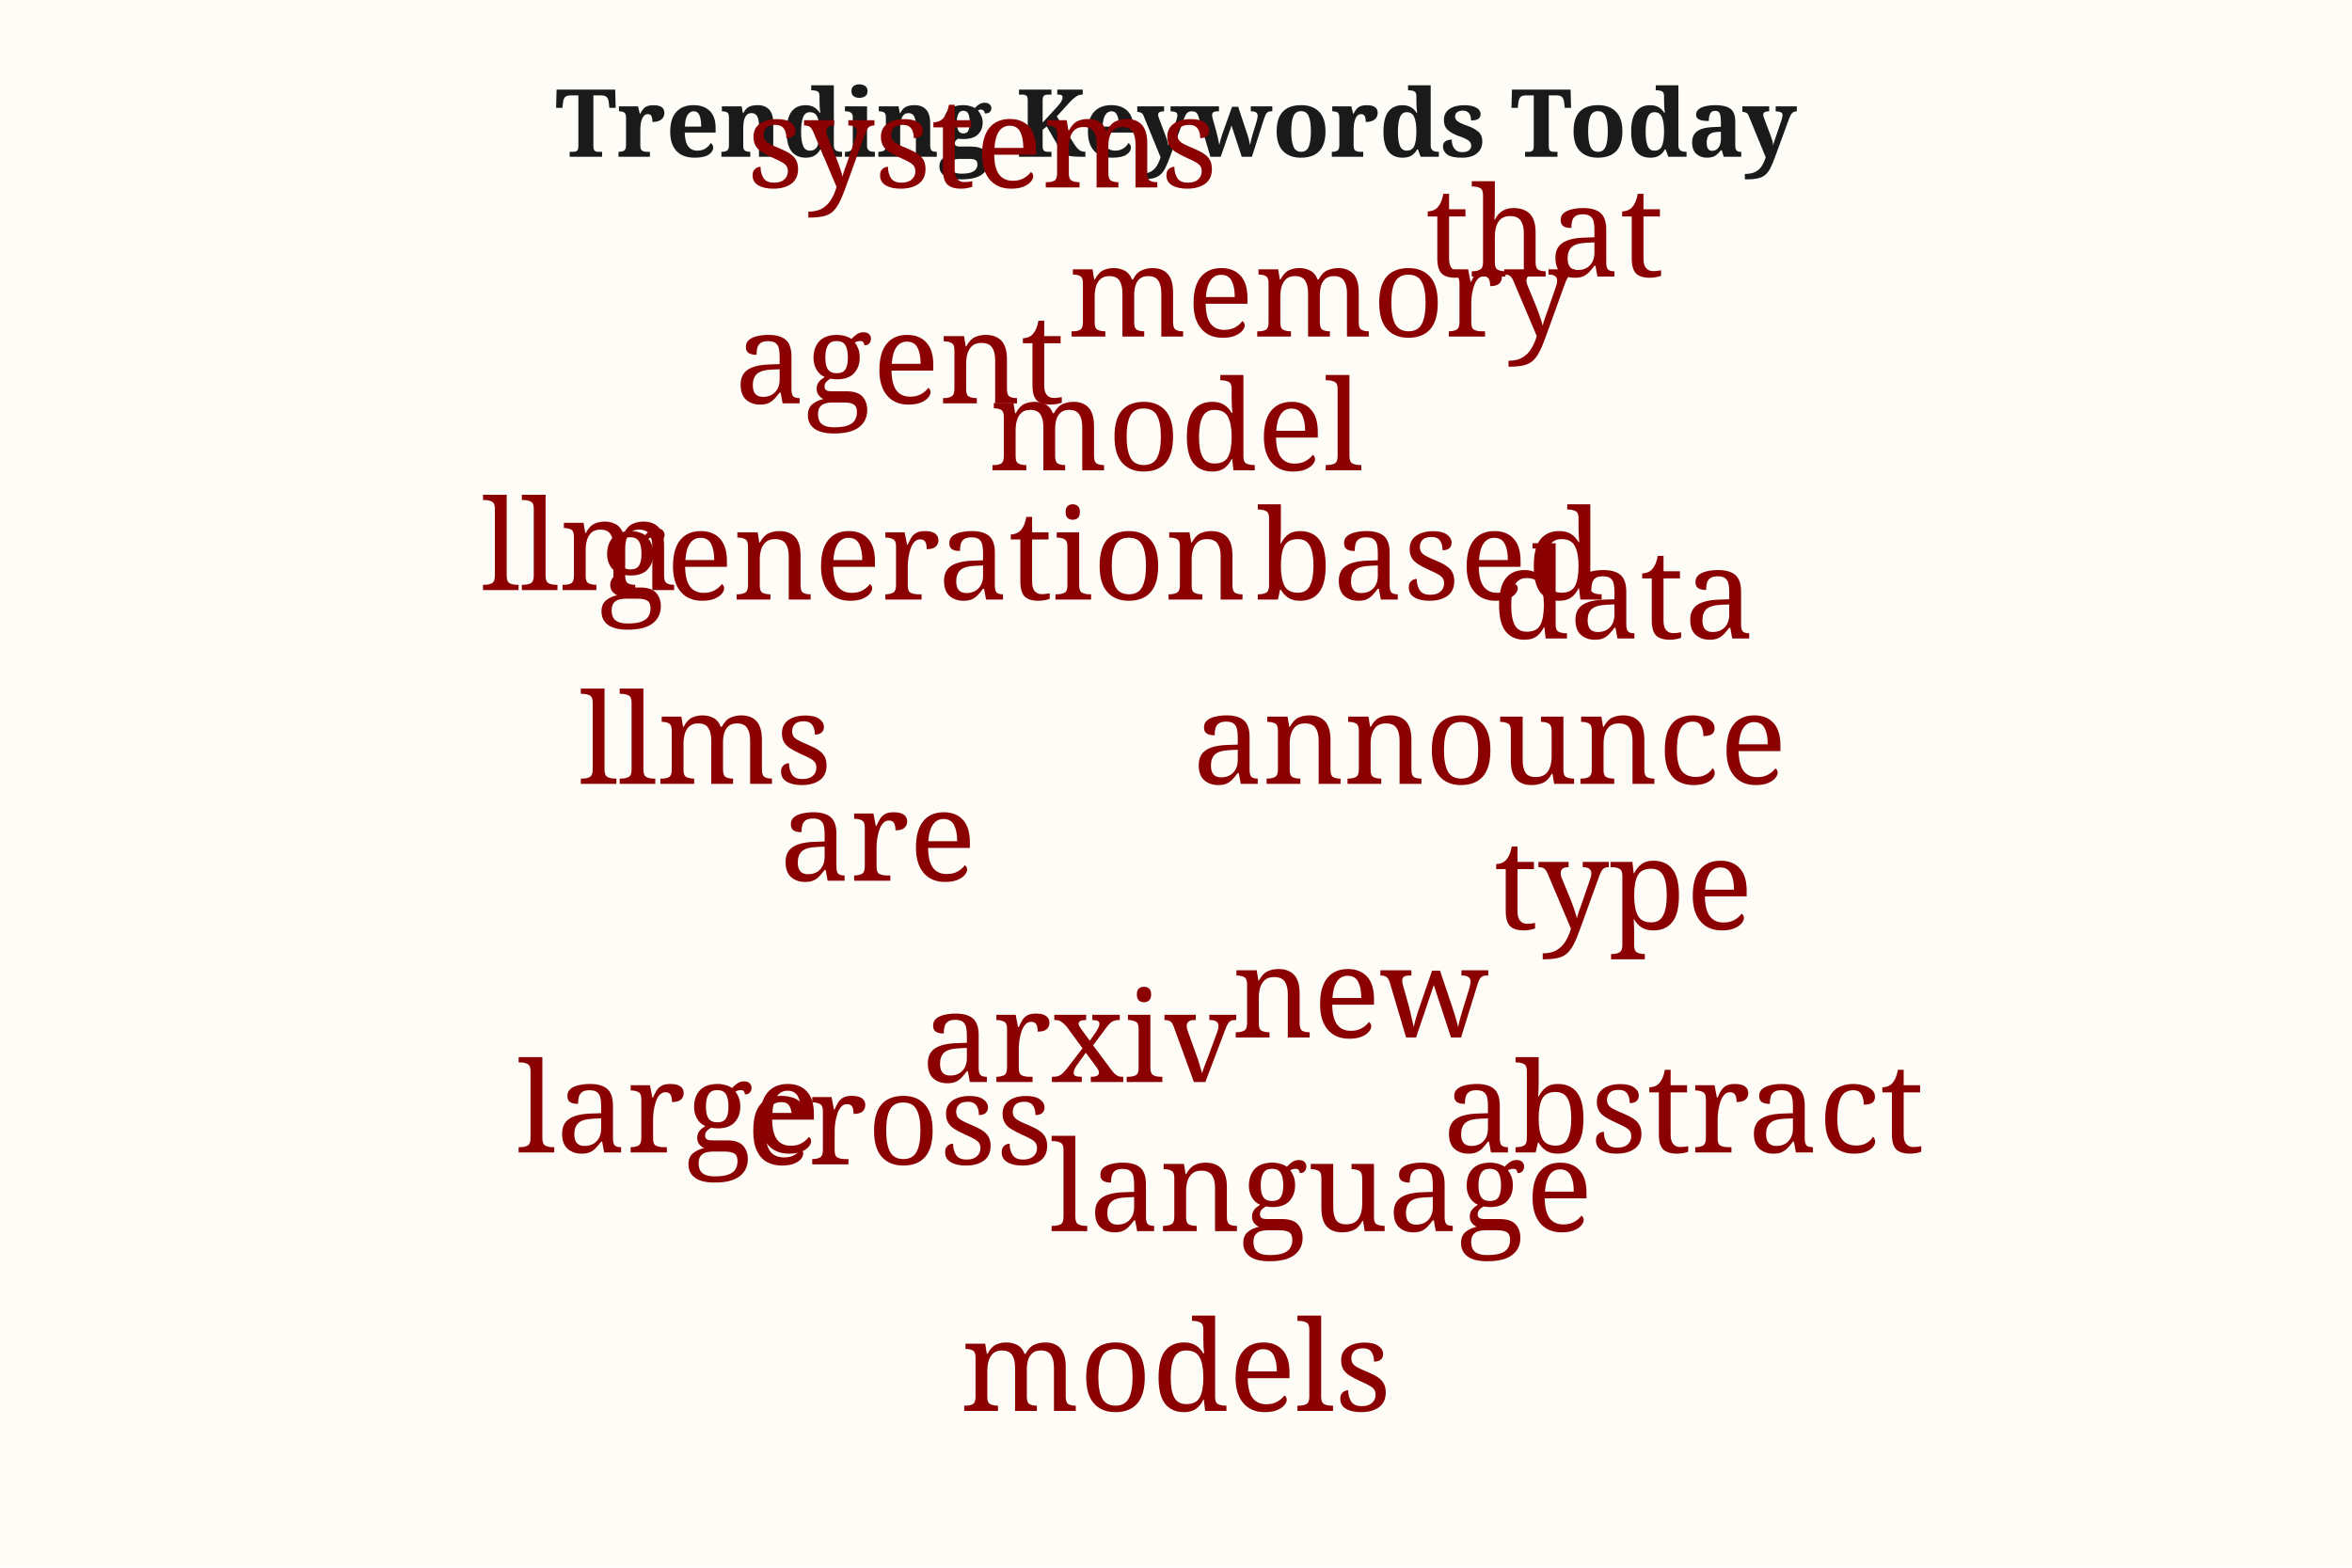
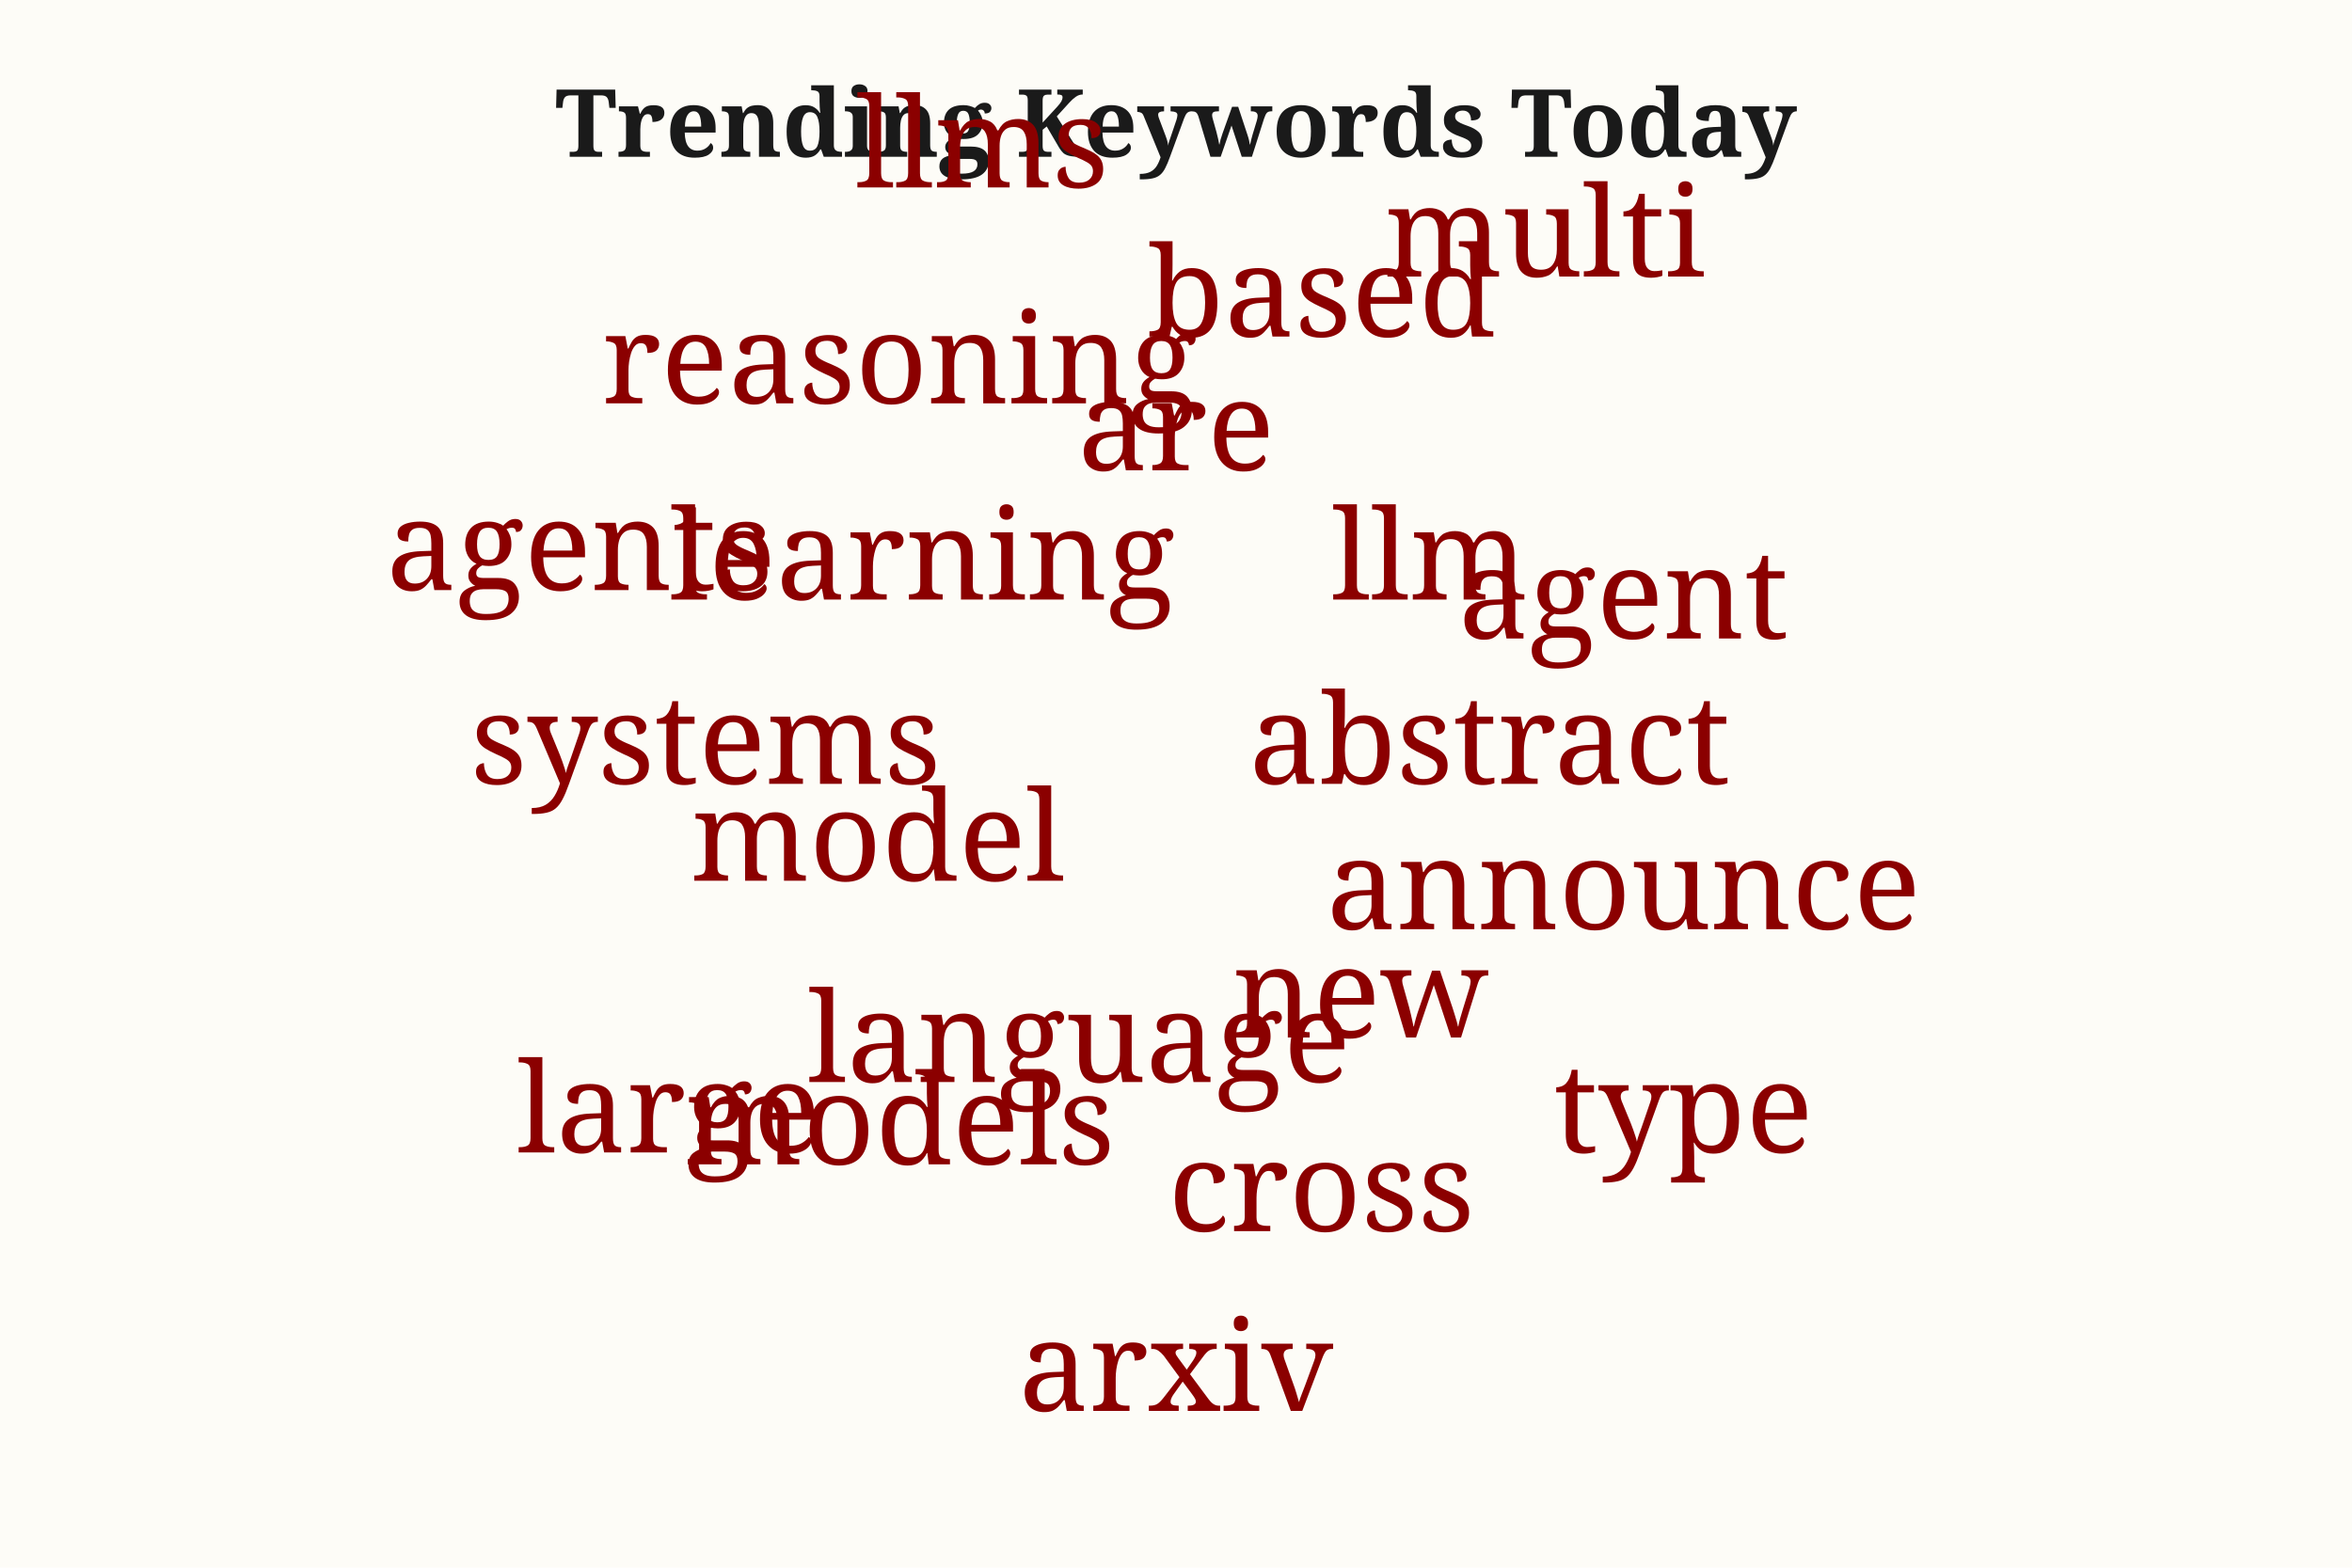
<svg xmlns="http://www.w3.org/2000/svg" width="600" height="400">
  <rect width="600" height="400" fill="#fdfcf7" />
  <text x="300" y="40" text-anchor="middle" font-family="Georgia, serif" font-size="24" font-weight="bold" fill="#1a1a1a">Trending Keywords Today</text>
-   <text x="380" y="200" text-anchor="middle" font-family="Georgia, serif" font-size="32" fill="#8b0000">announce</text>
-   <text x="414.127" y="237.082" text-anchor="middle" font-family="Georgia, serif" font-size="32" fill="#8b0000">type</text>
-   <text x="429.443" y="294.046" text-anchor="middle" font-family="Georgia, serif" font-size="32" fill="#8b0000">abstract</text>
+   <text x="380" y="200" text-anchor="middle" font-family="Georgia, serif" font-size="32" fill="#8b0000">abstract</text>
+   <text x="414.127" y="237.082" text-anchor="middle" font-family="Georgia, serif" font-size="32" fill="#8b0000">announce</text>
+   <text x="429.443" y="294.046" text-anchor="middle" font-family="Georgia, serif" font-size="32" fill="#8b0000">type</text>
  <text x="347.023" y="264.721" text-anchor="middle" font-family="Georgia, serif" font-size="32" fill="#8b0000">new</text>
-   <text x="337.082" y="314.127" text-anchor="middle" font-family="Georgia, serif" font-size="32" fill="#8b0000">language</text>
-   <text x="300" y="360" text-anchor="middle" font-family="Georgia, serif" font-size="32" fill="#8b0000">models</text>
-   <text x="275.279" y="276.085" text-anchor="middle" font-family="Georgia, serif" font-size="32" fill="#8b0000">arxiv</text>
-   <text x="229.466" y="297.082" text-anchor="middle" font-family="Georgia, serif" font-size="32" fill="#8b0000">cross</text>
+   <text x="337.082" y="314.127" text-anchor="middle" font-family="Georgia, serif" font-size="32" fill="#8b0000">cross</text>
+   <text x="300" y="360" text-anchor="middle" font-family="Georgia, serif" font-size="32" fill="#8b0000">arxiv</text>
+   <text x="275.279" y="276.085" text-anchor="middle" font-family="Georgia, serif" font-size="32" fill="#8b0000">language</text>
+   <text x="229.466" y="297.082" text-anchor="middle" font-family="Georgia, serif" font-size="32" fill="#8b0000">models</text>
  <text x="170.557" y="294.046" text-anchor="middle" font-family="Georgia, serif" font-size="32" fill="#8b0000">large</text>
-   <text x="223.915" y="224.721" text-anchor="middle" font-family="Georgia, serif" font-size="32" fill="#8b0000">are</text>
-   <text x="180" y="200" text-anchor="middle" font-family="Georgia, serif" font-size="32" fill="#8b0000">llms</text>
-   <text x="147.831" y="150.557" text-anchor="middle" font-family="Georgia, serif" font-size="32" fill="#8b0000">llm</text>
-   <text x="235.279" y="152.977" text-anchor="middle" font-family="Georgia, serif" font-size="32" fill="#8b0000">generation</text>
-   <text x="229.466" y="102.918" text-anchor="middle" font-family="Georgia, serif" font-size="32" fill="#8b0000">agent</text>
-   <text x="250.557" y="47.831" text-anchor="middle" font-family="Georgia, serif" font-size="32" fill="#8b0000">systems</text>
-   <text x="300" y="120" text-anchor="middle" font-family="Georgia, serif" font-size="32" fill="#8b0000">model</text>
-   <text x="337.082" y="85.873" text-anchor="middle" font-family="Georgia, serif" font-size="32" fill="#8b0000">memory</text>
-   <text x="394.046" y="70.557" text-anchor="middle" font-family="Georgia, serif" font-size="32" fill="#8b0000">that</text>
-   <text x="364.721" y="152.977" text-anchor="middle" font-family="Georgia, serif" font-size="32" fill="#8b0000">based</text>
-   <text x="414.127" y="162.918" text-anchor="middle" font-family="Georgia, serif" font-size="32" fill="#8b0000">data</text>
+   <text x="223.915" y="224.721" text-anchor="middle" font-family="Georgia, serif" font-size="32" fill="#8b0000">model</text>
+   <text x="180" y="200" text-anchor="middle" font-family="Georgia, serif" font-size="32" fill="#8b0000">systems</text>
+   <text x="147.831" y="150.557" text-anchor="middle" font-family="Georgia, serif" font-size="32" fill="#8b0000">agents</text>
+   <text x="235.279" y="152.977" text-anchor="middle" font-family="Georgia, serif" font-size="32" fill="#8b0000">learning</text>
+   <text x="229.466" y="102.918" text-anchor="middle" font-family="Georgia, serif" font-size="32" fill="#8b0000">reasoning</text>
+   <text x="250.557" y="47.831" text-anchor="middle" font-family="Georgia, serif" font-size="32" fill="#8b0000">llms</text>
+   <text x="300" y="120" text-anchor="middle" font-family="Georgia, serif" font-size="32" fill="#8b0000">are</text>
+   <text x="337.082" y="85.873" text-anchor="middle" font-family="Georgia, serif" font-size="32" fill="#8b0000">based</text>
+   <text x="394.046" y="70.557" text-anchor="middle" font-family="Georgia, serif" font-size="32" fill="#8b0000">multi</text>
+   <text x="364.721" y="152.977" text-anchor="middle" font-family="Georgia, serif" font-size="32" fill="#8b0000">llm</text>
+   <text x="414.127" y="162.918" text-anchor="middle" font-family="Georgia, serif" font-size="32" fill="#8b0000">agent</text>
</svg>
